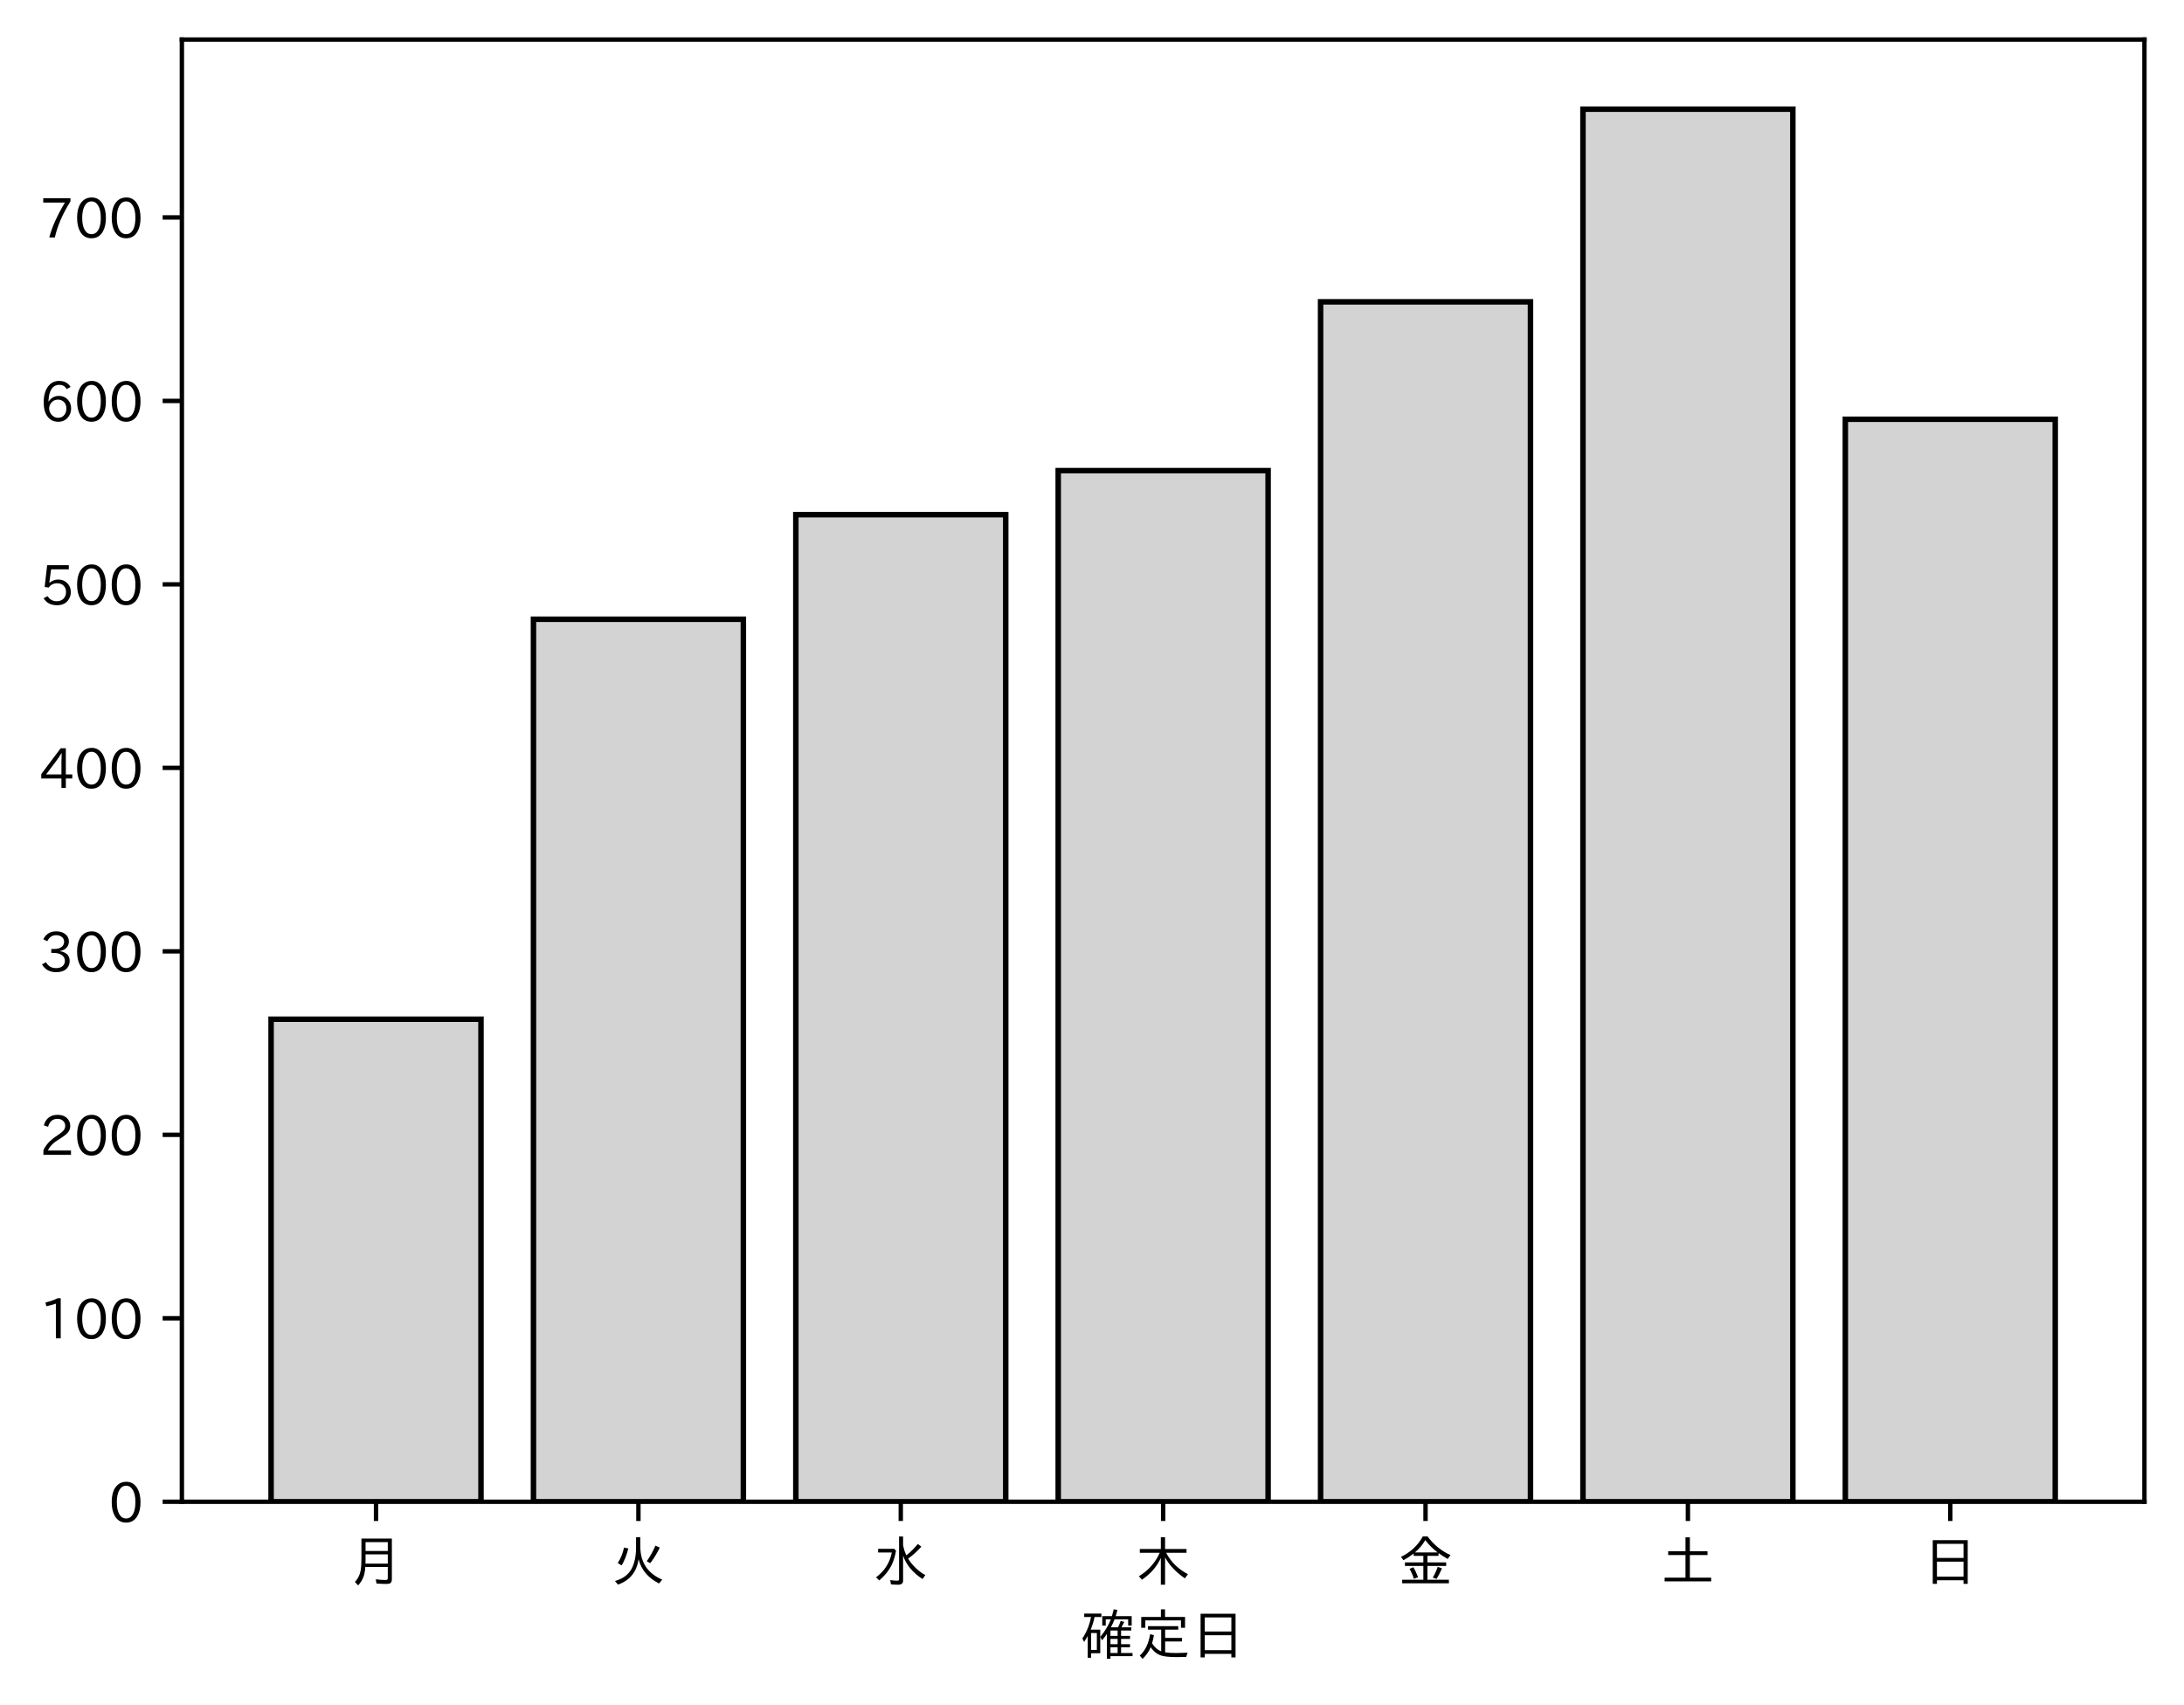
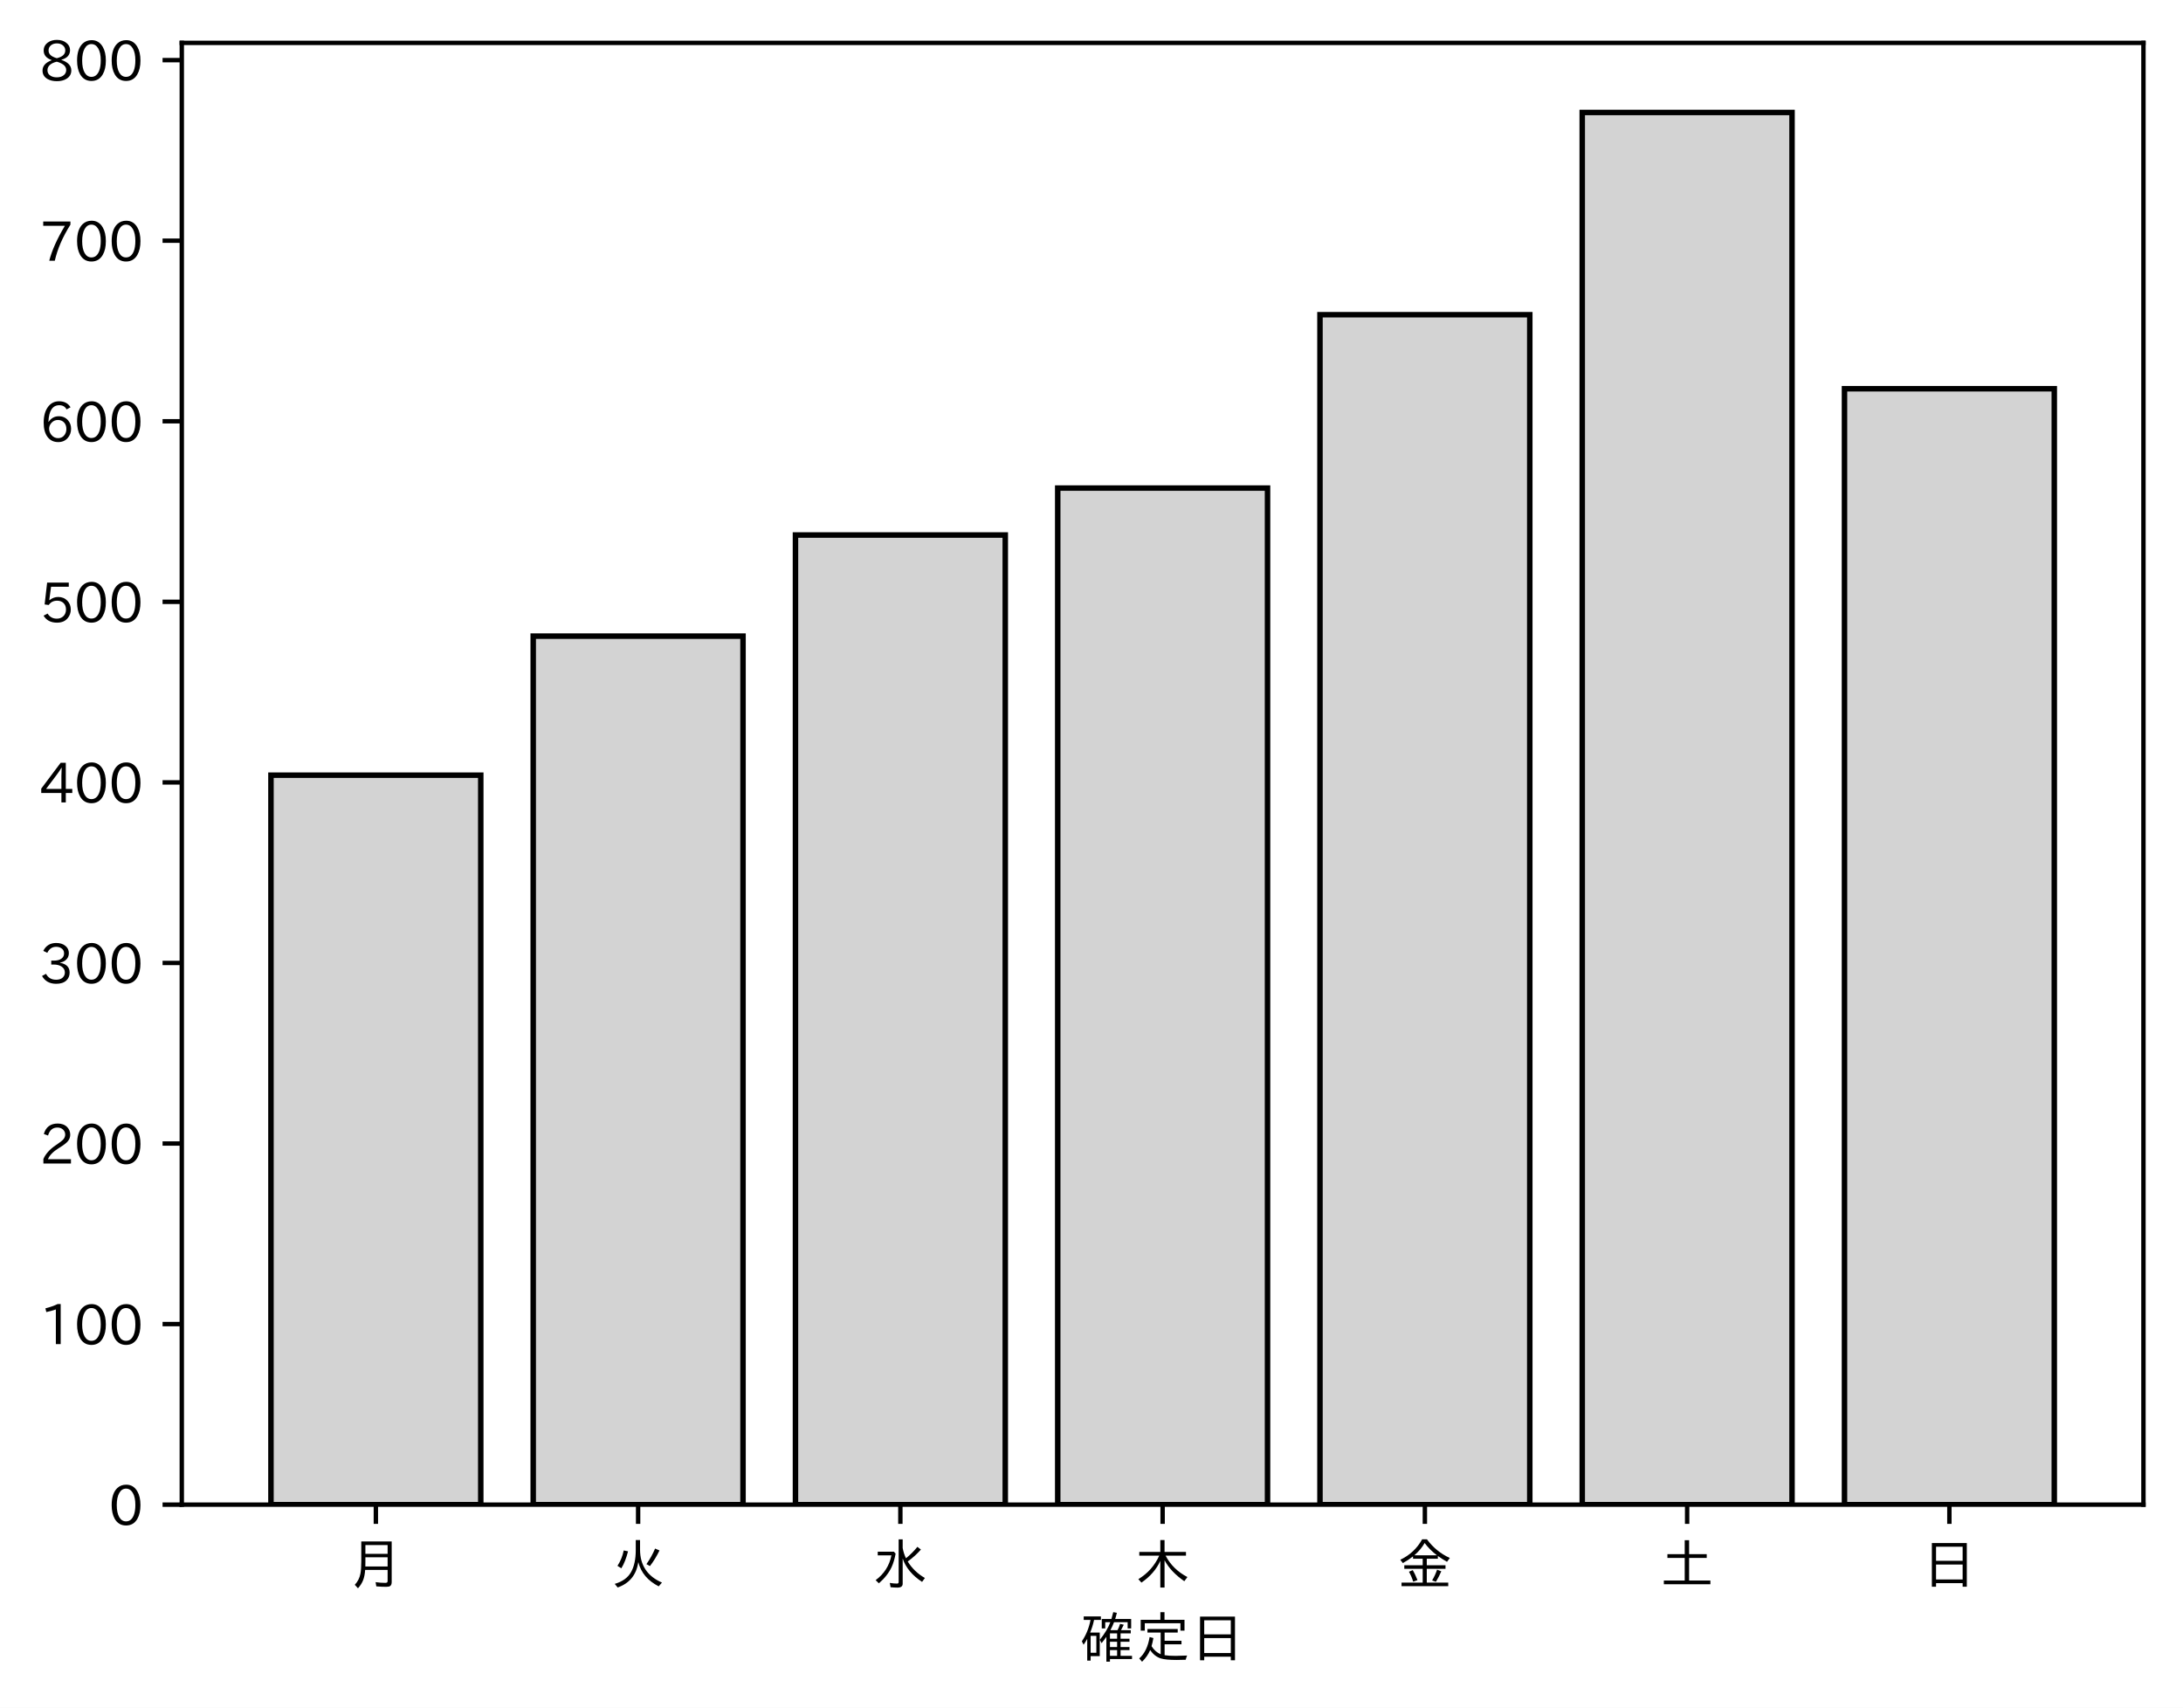
- <svg xmlns="http://www.w3.org/2000/svg" xmlns:xlink="http://www.w3.org/1999/xlink" height="310.293pt" version="1.1" viewBox="0 0 397.415 310.293" width="397.415pt">
+ <svg xmlns="http://www.w3.org/2000/svg" xmlns:xlink="http://www.w3.org/1999/xlink" height="310.899pt" version="1.1" viewBox="0 0 397.415 310.899" width="397.415pt">
  <defs>
    <style type="text/css">
*{stroke-linecap:butt;stroke-linejoin:round;}
  </style>
  </defs>
  <g id="figure_1">
    <g id="patch_1">
-       <path d="M 0 310.293  L 397.415 310.293  L 397.415 0  L 0 0  z " style="fill:#ffffff;" />
+       <path d="M 0 310.899  L 397.415 310.899  L 397.415 0  L 0 0  z " style="fill:#ffffff;" />
    </g>
    <g id="axes_1">
      <g id="patch_2">
-         <path d="M 33.095 273.312  L 390.215 273.312  L 390.215 7.2  L 33.095 7.2  z " style="fill:#ffffff;" />
+         <path d="M 33.095 273.918  L 390.215 273.918  L 390.215 7.806  L 33.095 7.806  z " style="fill:#ffffff;" />
      </g>
      <g id="patch_3">
-         <path clip-path="url(#p4b8cd1a011)" d="M 49.328 273.312  L 87.523 273.312  L 87.523 185.493  L 49.328 185.493  z " style="fill:#d3d3d3;stroke:#000000;stroke-linejoin:miter;" />
+         <path clip-path="url(#p52d5b5cf55)" d="M 49.328 273.918  L 87.523 273.918  L 87.523 141.117  L 49.328 141.117  z " style="fill:#d3d3d3;stroke:#000000;stroke-linejoin:miter;" />
      </g>
      <g id="patch_4">
-         <path clip-path="url(#p4b8cd1a011)" d="M 97.071 273.312  L 135.266 273.312  L 135.266 112.7  L 97.071 112.7  z " style="fill:#d3d3d3;stroke:#000000;stroke-linejoin:miter;" />
+         <path clip-path="url(#p52d5b5cf55)" d="M 97.071 273.918  L 135.266 273.918  L 135.266 115.806  L 97.071 115.806  z " style="fill:#d3d3d3;stroke:#000000;stroke-linejoin:miter;" />
      </g>
      <g id="patch_5">
-         <path clip-path="url(#p4b8cd1a011)" d="M 144.815 273.312  L 183.009 273.312  L 183.009 93.667  L 144.815 93.667  z " style="fill:#d3d3d3;stroke:#000000;stroke-linejoin:miter;" />
+         <path clip-path="url(#p52d5b5cf55)" d="M 144.815 273.918  L 183.009 273.918  L 183.009 97.398  L 144.815 97.398  z " style="fill:#d3d3d3;stroke:#000000;stroke-linejoin:miter;" />
      </g>
      <g id="patch_6">
-         <path clip-path="url(#p4b8cd1a011)" d="M 192.558 273.312  L 230.753 273.312  L 230.753 85.653  L 192.558 85.653  z " style="fill:#d3d3d3;stroke:#000000;stroke-linejoin:miter;" />
+         <path clip-path="url(#p52d5b5cf55)" d="M 192.558 273.918  L 230.753 273.918  L 230.753 88.851  L 192.558 88.851  z " style="fill:#d3d3d3;stroke:#000000;stroke-linejoin:miter;" />
      </g>
      <g id="patch_7">
-         <path clip-path="url(#p4b8cd1a011)" d="M 240.301 273.312  L 278.496 273.312  L 278.496 54.933  L 240.301 54.933  z " style="fill:#d3d3d3;stroke:#000000;stroke-linejoin:miter;" />
+         <path clip-path="url(#p52d5b5cf55)" d="M 240.301 273.918  L 278.496 273.918  L 278.496 57.294  L 240.301 57.294  z " style="fill:#d3d3d3;stroke:#000000;stroke-linejoin:miter;" />
      </g>
      <g id="patch_8">
-         <path clip-path="url(#p4b8cd1a011)" d="M 288.045 273.312  L 326.239 273.312  L 326.239 19.872  L 288.045 19.872  z " style="fill:#d3d3d3;stroke:#000000;stroke-linejoin:miter;" />
+         <path clip-path="url(#p52d5b5cf55)" d="M 288.045 273.918  L 326.239 273.918  L 326.239 20.478  L 288.045 20.478  z " style="fill:#d3d3d3;stroke:#000000;stroke-linejoin:miter;" />
      </g>
      <g id="patch_9">
-         <path clip-path="url(#p4b8cd1a011)" d="M 335.788 273.312  L 373.983 273.312  L 373.983 76.303  L 335.788 76.303  z " style="fill:#d3d3d3;stroke:#000000;stroke-linejoin:miter;" />
+         <path clip-path="url(#p52d5b5cf55)" d="M 335.788 273.918  L 373.983 273.918  L 373.983 70.772  L 335.788 70.772  z " style="fill:#d3d3d3;stroke:#000000;stroke-linejoin:miter;" />
      </g>
      <g id="matplotlib.axis_1">
        <g id="xtick_1">
          <g id="line2d_1">
            <defs>
-               <path d="M 0 0  L 0 3.5  " id="m26583f6b74" style="stroke:#000000;stroke-width:0.8;" />
-             </defs>
-             <g>
-               <use style="stroke:#000000;stroke-width:0.8;" x="68.425" xlink:href="#m26583f6b74" y="273.312" />
+               <path d="M 0 0  L 0 3.5  " id="mbe5cf939c3" style="stroke:#000000;stroke-width:0.8;" />
+             </defs>
+             <g>
+               <use style="stroke:#000000;stroke-width:0.8;" x="68.425" xlink:href="#mbe5cf939c3" y="273.918" />
            </g>
          </g>
          <g id="text_1">
            <defs>
              <path d="M 78.812 77.875  L 78.812 4  Q 78.812 -1.219 76.078 -3.172  Q 73.969 -4.688 68.797 -4.688  Q 60.844 -4.688 50.828 -3.859  L 49.516 3.812  Q 58.594 2.484 67.094 2.484  Q 70.359 2.484 71.047 4.109  Q 71.391 4.891 71.391 6.844  L 71.391 26.125  L 30.516 26.125  Q 29.781 14.938 26.812 7.422  Q 24.031 0.094 17.438 -7.375  L 11.625 -0.984  Q 19.672 7.422 21.922 19.438  Q 23.438 27.688 23.438 41.406  L 23.438 77.875  z M 30.953 71.391  L 30.953 55.328  L 71.391 55.328  L 71.391 71.391  z M 30.953 49.125  L 30.953 39.938  Q 30.953 35.75 30.859 33.547  L 30.859 32.328  L 71.391 32.328  L 71.391 49.125  z " id="IPAexGothic-26376" />
            </defs>
-             <g transform="translate(63.42537 287.8026)scale(0.1 -0.1)">
+             <g transform="translate(63.42537 288.4087)scale(0.1 -0.1)">
              <use xlink:href="#IPAexGothic-26376" />
            </g>
          </g>
        </g>
        <g id="xtick_2">
          <g id="line2d_2">
            <g>
-               <use style="stroke:#000000;stroke-width:0.8;" x="116.169" xlink:href="#m26583f6b74" y="273.312" />
+               <use style="stroke:#000000;stroke-width:0.8;" x="116.169" xlink:href="#mbe5cf939c3" y="273.918" />
            </g>
          </g>
          <g id="text_2">
            <defs>
              <path d="M 53.516 80.422  L 53.516 63.188  Q 53.516 20.359 93.406 3.078  L 87.5 -3.812  Q 57.672 11.328 50.297 40.375  Q 45.359 5.672 12.797 -5.906  L 7.422 0.688  Q 28.859 6.844 37.406 22.609  Q 45.703 37.844 45.703 62.016  L 45.703 80.422  z M 12.406 33.5  Q 20.703 46.141 23.828 61.531  L 31.641 59.906  Q 27 41.312 19.438 29  z M 65.141 36.625  Q 74.656 50.047 80.906 64.984  L 88.922 61.531  Q 81.109 45.406 71.531 33.109  z " id="IPAexGothic-28779" />
            </defs>
-             <g transform="translate(111.1687 287.8026)scale(0.1 -0.1)">
+             <g transform="translate(111.1687 288.4087)scale(0.1 -0.1)">
              <use xlink:href="#IPAexGothic-28779" />
            </g>
          </g>
        </g>
        <g id="xtick_3">
          <g id="line2d_3">
            <g>
-               <use style="stroke:#000000;stroke-width:0.8;" x="163.912" xlink:href="#m26583f6b74" y="273.312" />
+               <use style="stroke:#000000;stroke-width:0.8;" x="163.912" xlink:href="#mbe5cf939c3" y="273.918" />
            </g>
          </g>
          <g id="text_3">
            <defs>
              <path d="M 54.203 65.922  Q 56.156 55.562 60.203 47.312  Q 71.578 56.453 81 68.109  L 87.406 63.188  Q 77.25 51.516 63.375 41.406  Q 75 22.609 94.672 11.375  L 89.5 4.297  Q 62.75 21.781 54.203 46.781  L 54.203 0.984  Q 54.203 -6.109 44.875 -6.109  Q 38.812 -6.109 32.172 -5.422  L 30.766 2.391  Q 38.422 1.219 44 1.219  Q 46.875 1.219 46.875 4.109  L 46.875 81.688  L 54.203 81.688  z M 8.797 59.281  L 38.094 59.281  L 41.359 55.766  Q 38.672 41.219 34.078 31.297  Q 26.656 15.375 10.891 1.703  L 4.984 7.422  Q 28.266 24.656 33.688 52.594  L 8.797 52.594  z " id="IPAexGothic-27700" />
            </defs>
-             <g transform="translate(158.912 287.8026)scale(0.1 -0.1)">
+             <g transform="translate(158.912 288.4087)scale(0.1 -0.1)">
              <use xlink:href="#IPAexGothic-27700" />
            </g>
          </g>
        </g>
        <g id="xtick_4">
          <g id="line2d_4">
            <g>
-               <use style="stroke:#000000;stroke-width:0.8;" x="211.655" xlink:href="#m26583f6b74" y="273.312" />
+               <use style="stroke:#000000;stroke-width:0.8;" x="211.655" xlink:href="#mbe5cf939c3" y="273.918" />
            </g>
          </g>
          <g id="text_4">
            <defs>
              <path d="M 55.422 52  Q 68.5 27 95.125 13.094  L 89.5 5.516  Q 64.594 22.797 53.516 43.703  L 53.516 -6  L 45.797 -6  L 45.797 42.672  Q 35.5 19.578 11.422 2.984  L 5.812 9.281  Q 31.453 24.75 43.797 52  L 7.516 52  L 7.516 58.891  L 45.797 58.891  L 45.797 80.469  L 53.516 80.469  L 53.516 58.891  L 92.531 58.891  L 92.531 52  z " id="IPAexGothic-26408" />
            </defs>
-             <g transform="translate(206.6553 287.8026)scale(0.1 -0.1)">
+             <g transform="translate(206.6553 288.4087)scale(0.1 -0.1)">
              <use xlink:href="#IPAexGothic-26408" />
            </g>
          </g>
        </g>
        <g id="xtick_5">
          <g id="line2d_5">
            <g>
-               <use style="stroke:#000000;stroke-width:0.8;" x="259.399" xlink:href="#m26583f6b74" y="273.312" />
+               <use style="stroke:#000000;stroke-width:0.8;" x="259.399" xlink:href="#mbe5cf939c3" y="273.918" />
            </g>
          </g>
          <g id="text_5">
            <defs>
              <path d="M 53.469 46.391  L 53.469 34.516  L 87.547 34.516  L 87.547 28.125  L 53.469 28.125  L 53.469 2.984  L 92.531 2.984  L 92.531 -3.516  L 7.516 -3.516  L 7.516 2.984  L 46.047 2.984  L 46.047 28.125  L 12.547 28.125  L 12.547 34.516  L 46.047 34.516  L 46.047 46.391  L 28.422 46.391  L 28.422 50.688  Q 19.734 43.891 9.906 38.531  L 5.219 44.578  Q 31.344 56.984 45.016 81.781  L 53.766 81.781  Q 70.359 59.234 95.453 47.797  L 90.234 40.828  Q 81.547 45.844 73.641 51.469  L 73.641 46.391  z M 72.016 52.688  Q 59.078 62.406 49.562 75.094  Q 42.828 63.141 30.812 52.688  z M 28.719 4.688  Q 26.078 13.719 21 22.797  L 27.875 25.688  Q 31.938 19.188 36.531 7.516  z M 63.188 6.891  Q 68.797 16.406 72.219 26.516  L 79.891 23.578  Q 75.922 14.156 70.125 4.5  z " id="IPAexGothic-37329" />
            </defs>
-             <g transform="translate(254.3986 287.8026)scale(0.1 -0.1)">
+             <g transform="translate(254.3986 288.4087)scale(0.1 -0.1)">
              <use xlink:href="#IPAexGothic-37329" />
            </g>
          </g>
        </g>
        <g id="xtick_6">
          <g id="line2d_6">
            <g>
-               <use style="stroke:#000000;stroke-width:0.8;" x="307.142" xlink:href="#m26583f6b74" y="273.312" />
+               <use style="stroke:#000000;stroke-width:0.8;" x="307.142" xlink:href="#mbe5cf939c3" y="273.918" />
            </g>
          </g>
          <g id="text_6">
            <defs>
              <path d="M 45.609 54.781  L 45.609 80.172  L 53.609 80.172  L 53.609 54.781  L 85.688 54.781  L 85.688 47.906  L 53.609 47.906  L 53.609 6.781  L 92.328 6.781  L 92.328 0  L 7.625 0  L 7.625 6.781  L 45.609 6.781  L 45.609 47.906  L 14.109 47.906  L 14.109 54.781  z " id="IPAexGothic-22303" />
            </defs>
-             <g transform="translate(302.1419 287.8026)scale(0.1 -0.1)">
+             <g transform="translate(302.1419 288.4087)scale(0.1 -0.1)">
              <use xlink:href="#IPAexGothic-22303" />
            </g>
          </g>
        </g>
        <g id="xtick_7">
          <g id="line2d_7">
            <g>
-               <use style="stroke:#000000;stroke-width:0.8;" x="354.885" xlink:href="#m26583f6b74" y="273.312" />
+               <use style="stroke:#000000;stroke-width:0.8;" x="354.885" xlink:href="#mbe5cf939c3" y="273.918" />
            </g>
          </g>
          <g id="text_7">
            <defs>
              <path d="M 81.734 75  L 81.734 -4.5  L 74.125 -4.5  L 74.125 2  L 25.734 2  L 25.734 -4.5  L 18.109 -4.5  L 18.109 75  z M 25.734 68.312  L 25.734 42.672  L 74.125 42.672  L 74.125 68.312  z M 25.734 35.891  L 25.734 8.688  L 74.125 8.688  L 74.125 35.891  z " id="IPAexGothic-26085" />
            </defs>
-             <g transform="translate(349.8853 287.8026)scale(0.1 -0.1)">
+             <g transform="translate(349.8853 288.4087)scale(0.1 -0.1)">
              <use xlink:href="#IPAexGothic-26085" />
            </g>
          </g>
        </g>
        <g id="text_8">
          <defs>
            <path d="M 67.922 50.297  Q 70.562 55.281 72.609 61.812  L 79.297 60.203  Q 76.172 53.609 74.219 50.297  L 92 50.297  L 92 44.484  L 73.438 44.484  L 73.438 34.719  L 89.703 34.719  L 89.703 29.203  L 73.438 29.203  L 73.438 19.531  L 89.703 19.531  L 89.703 14.016  L 73.438 14.016  L 73.438 3.609  L 94.281 3.609  L 94.281 -2.203  L 54.109 -2.203  L 54.109 -6.984  L 47.609 -6.984  L 47.609 38.188  Q 43.062 31.547 38.812 26.609  L 35.688 32.812  Q 49.359 49.953 54.781 64.797  L 45.516 64.797  L 45.516 53.516  L 39.203 53.516  L 39.203 70.609  L 56.781 70.609  Q 58.594 76.609 60.109 83.109  L 66.703 81.891  Q 65.234 75.531 63.625 70.609  L 92.719 70.609  L 92.719 53.516  L 86.328 53.516  L 86.328 64.797  L 61.531 64.797  Q 58.547 56.984 54.891 50.297  z M 67.141 44.484  L 54.109 44.484  L 54.109 34.719  L 67.141 34.719  z M 67.141 29.203  L 54.109 29.203  L 54.109 19.531  L 67.141 19.531  z M 67.141 14.016  L 54.109 14.016  L 54.109 3.609  L 67.141 3.609  z M 18.109 46  L 35.547 46  L 35.547 3.078  L 18.953 3.078  L 18.953 -5.125  L 12.75 -5.125  L 12.75 34.469  Q 10.156 29.734 6.156 23.781  L 2.938 29.984  Q 14.547 47.078 18.75 69  L 6.344 69  L 6.344 75.297  L 37.641 75.297  L 37.641 69  L 25.25 69  L 24.953 68.016  Q 22.75 57.234 18.109 46  z M 18.953 39.891  L 18.953 9.188  L 29.344 9.188  L 29.344 39.891  z " id="IPAexGothic-30906" />
            <path d="M 53.609 4.734  Q 61.422 3.516 73.578 3.516  Q 81.109 3.516 94.578 4.109  Q 93.172 0.922 92 -3.562  Q 81.781 -3.906 75.688 -3.906  Q 55.766 -3.906 46.922 -1.219  Q 35.297 2.391 27.344 14.109  Q 22.516 2.547 12.594 -7.172  L 7.422 -1.172  Q 22.125 11.859 26.312 37.797  L 33.203 35.984  Q 31.734 27.438 29.828 21.188  Q 36.531 10.594 46.438 6.5  L 46.438 46  L 22.406 46  L 22.406 52.391  L 77.484 52.391  L 77.484 46  L 53.609 46  L 53.609 31  L 84.328 31  L 84.328 24.516  L 53.609 24.516  z M 53.422 69.188  L 89.844 69.188  L 89.844 49.469  L 82.422 49.469  L 82.422 62.891  L 17.531 62.891  L 17.531 49.469  L 10.109 49.469  L 10.109 69.188  L 45.906 69.188  L 45.906 83.016  L 53.422 83.016  z " id="IPAexGothic-23450" />
          </defs>
-           <g transform="translate(196.6553 301.1932)scale(0.1 -0.1)">
+           <g transform="translate(196.6553 301.7993)scale(0.1 -0.1)">
            <use xlink:href="#IPAexGothic-30906" />
            <use x="100" xlink:href="#IPAexGothic-23450" />
            <use x="200" xlink:href="#IPAexGothic-26085" />
          </g>
        </g>
      </g>
      <g id="matplotlib.axis_2">
        <g id="ytick_1">
          <g id="line2d_8">
            <defs>
-               <path d="M 0 0  L -3.5 0  " id="m577fc56c07" style="stroke:#000000;stroke-width:0.8;" />
-             </defs>
-             <g>
-               <use style="stroke:#000000;stroke-width:0.8;" x="33.095" xlink:href="#m577fc56c07" y="273.312" />
+               <path d="M 0 0  L -3.5 0  " id="m53b90b0005" style="stroke:#000000;stroke-width:0.8;" />
+             </defs>
+             <g>
+               <use style="stroke:#000000;stroke-width:0.8;" x="33.095" xlink:href="#m53b90b0005" y="273.918" />
            </g>
          </g>
          <g id="text_9">
            <defs>
              <path d="M 31.844 73.828  Q 45.016 73.828 52.094 61.625  Q 57.719 51.953 57.719 36.625  Q 57.719 21.438 52.094 11.578  Q 45.125 -0.484 31.5 -0.484  Q 17.922 -0.484 10.938 11.578  Q 5.328 21.438 5.328 36.719  Q 5.328 58.016 15.625 67.719  Q 22.172 73.828 31.844 73.828  z M 31.5 66.656  Q 23.688 66.656 19.188 58.734  Q 14.594 50.734 14.594 36.625  Q 14.594 22.75 19.094 14.797  Q 23.641 6.984 31.5 6.984  Q 40.922 6.984 45.453 18.016  Q 48.438 25.344 48.438 37.109  Q 48.438 50.875 43.844 58.734  Q 39.203 66.656 31.5 66.656  z " id="IPAexGothic-48" />
            </defs>
-             <g transform="translate(19.79688 277.0573)scale(0.1 -0.1)">
+             <g transform="translate(19.79688 277.6634)scale(0.1 -0.1)">
              <use xlink:href="#IPAexGothic-48" />
            </g>
          </g>
        </g>
        <g id="ytick_2">
          <g id="line2d_9">
            <g>
-               <use style="stroke:#000000;stroke-width:0.8;" x="33.095" xlink:href="#m577fc56c07" y="239.921" />
+               <use style="stroke:#000000;stroke-width:0.8;" x="33.095" xlink:href="#m53b90b0005" y="241.046" />
            </g>
          </g>
          <g id="text_10">
            <defs>
              <path d="M 38.484 0.984  L 29.688 0.984  L 29.688 64.109  Q 21.438 61.281 12.312 59.328  L 10.688 66.109  Q 23.734 69.391 32.906 73.922  L 38.484 73.922  z " id="IPAexGothic-49" />
            </defs>
-             <g transform="translate(7.2 243.666)scale(0.1 -0.1)">
+             <g transform="translate(7.2 244.7918)scale(0.1 -0.1)">
              <use xlink:href="#IPAexGothic-49" />
              <use x="62.988" xlink:href="#IPAexGothic-48" />
              <use x="125.977" xlink:href="#IPAexGothic-48" />
            </g>
          </g>
        </g>
        <g id="ytick_3">
          <g id="line2d_10">
            <g>
-               <use style="stroke:#000000;stroke-width:0.8;" x="33.095" xlink:href="#m577fc56c07" y="206.529" />
+               <use style="stroke:#000000;stroke-width:0.8;" x="33.095" xlink:href="#m53b90b0005" y="208.175" />
            </g>
          </g>
          <g id="text_11">
            <defs>
              <path d="M 57.172 0.984  L 6.984 0.984  L 6.984 9.281  Q 12.891 23.047 29.594 34.422  L 32.375 36.281  Q 40.922 42.141 43.609 45.406  Q 46.688 49.266 46.688 53.812  Q 46.688 58.938 43.062 62.547  Q 39.062 66.547 32.562 66.547  Q 19.531 66.547 15.484 52  L 7.766 54.781  Q 13.328 73.828 33.062 73.828  Q 43.844 73.828 50.25 67.438  Q 55.859 61.672 55.859 53.516  Q 55.859 47.469 52.25 42.531  Q 48.922 37.75 36.969 30.281  L 34.859 29  Q 19.625 19.578 15.281 8.891  L 57.172 8.891  z " id="IPAexGothic-50" />
            </defs>
-             <g transform="translate(7.2 210.2747)scale(0.1 -0.1)">
+             <g transform="translate(7.2 211.9202)scale(0.1 -0.1)">
              <use xlink:href="#IPAexGothic-50" />
              <use x="62.988" xlink:href="#IPAexGothic-48" />
              <use x="125.977" xlink:href="#IPAexGothic-48" />
            </g>
          </g>
        </g>
        <g id="ytick_4">
          <g id="line2d_11">
            <g>
-               <use style="stroke:#000000;stroke-width:0.8;" x="33.095" xlink:href="#m577fc56c07" y="173.138" />
+               <use style="stroke:#000000;stroke-width:0.8;" x="33.095" xlink:href="#m53b90b0005" y="175.303" />
            </g>
          </g>
          <g id="text_12">
            <defs>
              <path d="M 37.203 37.797  Q 54.781 34.625 54.781 19.969  Q 54.781 11.188 48.875 5.562  Q 42.328 -0.484 30.375 -0.484  Q 12.453 -0.484 4.5 13.766  L 11.812 17.672  Q 17.328 6.891 30.281 6.891  Q 37.891 6.891 42.094 10.797  Q 46.094 14.5 46.094 20.172  Q 46.094 26.859 40.094 30.906  Q 34.625 34.578 25.688 34.578  L 21.297 34.578  L 21.297 41.703  L 25.875 41.703  Q 34.859 41.703 39.594 45.125  Q 44.672 48.734 44.672 54.828  Q 44.672 61.469 38.969 64.656  Q 35.297 66.844 30.172 66.844  Q 19.344 66.844 14.109 55.906  L 6.781 59.422  Q 14.016 73.828 30.281 73.828  Q 40.578 73.828 46.969 68.656  Q 53.375 63.578 53.375 55.219  Q 53.375 47.312 47.172 42.281  Q 43.172 39.062 37.203 38.188  z " id="IPAexGothic-51" />
            </defs>
-             <g transform="translate(7.2 176.8834)scale(0.1 -0.1)">
+             <g transform="translate(7.2 179.0486)scale(0.1 -0.1)">
              <use xlink:href="#IPAexGothic-51" />
              <use x="62.988" xlink:href="#IPAexGothic-48" />
              <use x="125.977" xlink:href="#IPAexGothic-48" />
            </g>
          </g>
        </g>
        <g id="ytick_5">
          <g id="line2d_12">
            <g>
-               <use style="stroke:#000000;stroke-width:0.8;" x="33.095" xlink:href="#m577fc56c07" y="139.747" />
+               <use style="stroke:#000000;stroke-width:0.8;" x="33.095" xlink:href="#m53b90b0005" y="142.432" />
            </g>
          </g>
          <g id="text_13">
            <defs>
              <path d="M 59.578 18.109  L 47.797 18.109  L 47.797 0.984  L 39.797 0.984  L 39.797 18.109  L 3.078 18.109  L 3.078 26.125  L 38.375 73.094  L 47.797 73.094  L 47.797 25.531  L 59.578 25.531  z M 40.281 64.203  L 39.984 64.203  Q 35.594 57.125 31.297 51.312  L 11.859 25.531  L 39.797 25.531  L 39.797 49.125  Q 39.797 54.391 40.281 64.203  z " id="IPAexGothic-52" />
            </defs>
-             <g transform="translate(7.2 143.4921)scale(0.1 -0.1)">
+             <g transform="translate(7.2 146.177)scale(0.1 -0.1)">
              <use xlink:href="#IPAexGothic-52" />
              <use x="62.988" xlink:href="#IPAexGothic-48" />
              <use x="125.977" xlink:href="#IPAexGothic-48" />
            </g>
          </g>
        </g>
        <g id="ytick_6">
          <g id="line2d_13">
            <g>
-               <use style="stroke:#000000;stroke-width:0.8;" x="33.095" xlink:href="#m577fc56c07" y="106.355" />
+               <use style="stroke:#000000;stroke-width:0.8;" x="33.095" xlink:href="#m53b90b0005" y="109.56" />
            </g>
          </g>
          <g id="text_14">
            <defs>
              <path d="M 18.406 40.672  Q 25.531 46.297 33.938 46.297  Q 44 46.297 50.641 39.5  Q 56.844 33.016 56.844 23.391  Q 56.844 14.656 51.516 8.016  Q 44.828 -0.484 31.734 -0.484  Q 14.984 -0.484 7.328 12.25  L 14.656 16.062  Q 20.453 6.781 31.453 6.781  Q 38.531 6.781 43.266 11.188  Q 48.141 15.828 48.141 23.484  Q 48.141 30.719 43.844 35.016  Q 39.359 39.5 32.125 39.5  Q 21.969 39.5 16.75 31.688  L 9.234 32.672  L 13.812 72.406  L 53.219 72.406  L 53.219 64.891  L 20.953 64.891  L 17.719 40.672  z " id="IPAexGothic-53" />
            </defs>
-             <g transform="translate(7.2 110.1008)scale(0.1 -0.1)">
+             <g transform="translate(7.2 113.3054)scale(0.1 -0.1)">
              <use xlink:href="#IPAexGothic-53" />
              <use x="62.988" xlink:href="#IPAexGothic-48" />
              <use x="125.977" xlink:href="#IPAexGothic-48" />
            </g>
          </g>
        </g>
        <g id="ytick_7">
          <g id="line2d_14">
            <g>
-               <use style="stroke:#000000;stroke-width:0.8;" x="33.095" xlink:href="#m577fc56c07" y="72.964" />
+               <use style="stroke:#000000;stroke-width:0.8;" x="33.095" xlink:href="#m53b90b0005" y="76.689" />
            </g>
          </g>
          <g id="text_15">
            <defs>
              <path d="M 16.5 36.375  Q 23.578 46.578 34.906 46.578  Q 45.406 46.578 51.812 39.266  Q 57.422 32.906 57.422 23.781  Q 57.422 13.812 51.125 6.781  Q 44.578 -0.484 34.031 -0.484  Q 21.484 -0.484 14.406 9.078  Q 7.516 18.406 7.516 34.812  Q 7.516 53.516 15.828 64.203  Q 23.344 73.828 35.5 73.828  Q 49.859 73.828 56.391 62.891  L 49.219 58.984  Q 45.219 66.656 35.938 66.656  Q 17.484 66.656 16.109 36.375  z M 33.453 39.797  Q 26.312 39.797 21.625 34.469  Q 17.438 29.688 17.438 24.078  Q 17.438 18.062 21.141 13.188  Q 26.125 6.688 33.734 6.688  Q 41.703 6.688 45.953 13.188  Q 48.828 17.625 48.828 23.484  Q 48.828 30.375 45.016 34.812  Q 40.625 39.797 33.453 39.797  z " id="IPAexGothic-54" />
            </defs>
-             <g transform="translate(7.2 76.70949)scale(0.1 -0.1)">
+             <g transform="translate(7.2 80.43382)scale(0.1 -0.1)">
              <use xlink:href="#IPAexGothic-54" />
              <use x="62.988" xlink:href="#IPAexGothic-48" />
              <use x="125.977" xlink:href="#IPAexGothic-48" />
            </g>
          </g>
        </g>
        <g id="ytick_8">
          <g id="line2d_15">
            <g>
-               <use style="stroke:#000000;stroke-width:0.8;" x="33.095" xlink:href="#m577fc56c07" y="39.573" />
+               <use style="stroke:#000000;stroke-width:0.8;" x="33.095" xlink:href="#m53b90b0005" y="43.817" />
            </g>
          </g>
          <g id="text_16">
            <defs>
              <path d="M 56.203 66.609  Q 34.969 32.906 27.781 0.984  L 17.672 0.984  Q 24.703 28.656 46.094 64.5  L 6.688 64.5  L 6.688 72.406  L 56.203 72.406  z " id="IPAexGothic-55" />
            </defs>
-             <g transform="translate(7.2 43.31818)scale(0.1 -0.1)">
+             <g transform="translate(7.2 47.56222)scale(0.1 -0.1)">
              <use xlink:href="#IPAexGothic-55" />
              <use x="62.988" xlink:href="#IPAexGothic-48" />
              <use x="125.977" xlink:href="#IPAexGothic-48" />
            </g>
          </g>
        </g>
+         <g id="ytick_9">
+           <g id="line2d_16">
+             <g>
+               <use style="stroke:#000000;stroke-width:0.8;" x="33.095" xlink:href="#m53b90b0005" y="10.945" />
+             </g>
+           </g>
+           <g id="text_17">
+             <defs>
+               <path d="M 39.703 37.891  Q 57.812 31.734 57.812 18.703  Q 57.812 8.453 48.438 3.078  Q 41.609 -0.875 31.5 -0.875  Q 21.344 -0.875 14.5 3.078  Q 5.422 8.297 5.422 18.406  Q 5.422 31.062 22.016 37.203  L 22.016 37.5  Q 7.516 42.719 7.516 54.828  Q 7.516 64.062 15.328 69.625  Q 21.969 74.312 31.547 74.312  Q 42.234 74.312 48.922 68.797  Q 55.516 63.578 55.516 55.719  Q 55.516 42.281 39.703 38.188  z M 31.594 41.016  Q 46.828 44.625 46.828 55.125  Q 46.828 61.188 41.797 64.844  Q 37.703 67.922 31.5 67.922  Q 25.094 67.922 20.797 64.5  Q 16.406 60.891 16.406 55.031  Q 16.406 49.219 21.094 45.703  Q 23.344 43.891 26.906 42.531  Q 31 40.875 31.594 41.016  z M 30.906 34.516  Q 14.406 30.172 14.406 19  Q 14.406 12.109 20.516 8.688  Q 25.094 6.109 31.391 6.109  Q 40.234 6.109 45.016 10.891  Q 48.531 14.406 48.531 19.531  Q 48.531 24.906 43.656 28.906  Q 40.766 31.156 36.719 32.812  Q 31.984 34.719 30.906 34.516  z " id="IPAexGothic-56" />
+             </defs>
+             <g transform="translate(7.2 14.69063)scale(0.1 -0.1)">
+               <use xlink:href="#IPAexGothic-56" />
+               <use x="62.988" xlink:href="#IPAexGothic-48" />
+               <use x="125.977" xlink:href="#IPAexGothic-48" />
+             </g>
+           </g>
+         </g>
      </g>
      <g id="patch_10">
-         <path d="M 33.095 273.312  L 33.095 7.2  " style="fill:none;stroke:#000000;stroke-linecap:square;stroke-linejoin:miter;stroke-width:0.8;" />
+         <path d="M 33.095 273.918  L 33.095 7.806  " style="fill:none;stroke:#000000;stroke-linecap:square;stroke-linejoin:miter;stroke-width:0.8;" />
      </g>
      <g id="patch_11">
-         <path d="M 390.215 273.312  L 390.215 7.2  " style="fill:none;stroke:#000000;stroke-linecap:square;stroke-linejoin:miter;stroke-width:0.8;" />
+         <path d="M 390.215 273.918  L 390.215 7.806  " style="fill:none;stroke:#000000;stroke-linecap:square;stroke-linejoin:miter;stroke-width:0.8;" />
      </g>
      <g id="patch_12">
-         <path d="M 33.095 273.312  L 390.215 273.312  " style="fill:none;stroke:#000000;stroke-linecap:square;stroke-linejoin:miter;stroke-width:0.8;" />
+         <path d="M 33.095 273.918  L 390.215 273.918  " style="fill:none;stroke:#000000;stroke-linecap:square;stroke-linejoin:miter;stroke-width:0.8;" />
      </g>
      <g id="patch_13">
-         <path d="M 33.095 7.2  L 390.215 7.2  " style="fill:none;stroke:#000000;stroke-linecap:square;stroke-linejoin:miter;stroke-width:0.8;" />
+         <path d="M 33.095 7.806  L 390.215 7.806  " style="fill:none;stroke:#000000;stroke-linecap:square;stroke-linejoin:miter;stroke-width:0.8;" />
      </g>
    </g>
  </g>
  <defs>
-     <clipPath id="p4b8cd1a011">
-       <rect height="266.112" width="357.12" x="33.095" y="7.2" />
+     <clipPath id="p52d5b5cf55">
+       <rect height="266.112" width="357.12" x="33.095" y="7.806" />
    </clipPath>
  </defs>
</svg>
